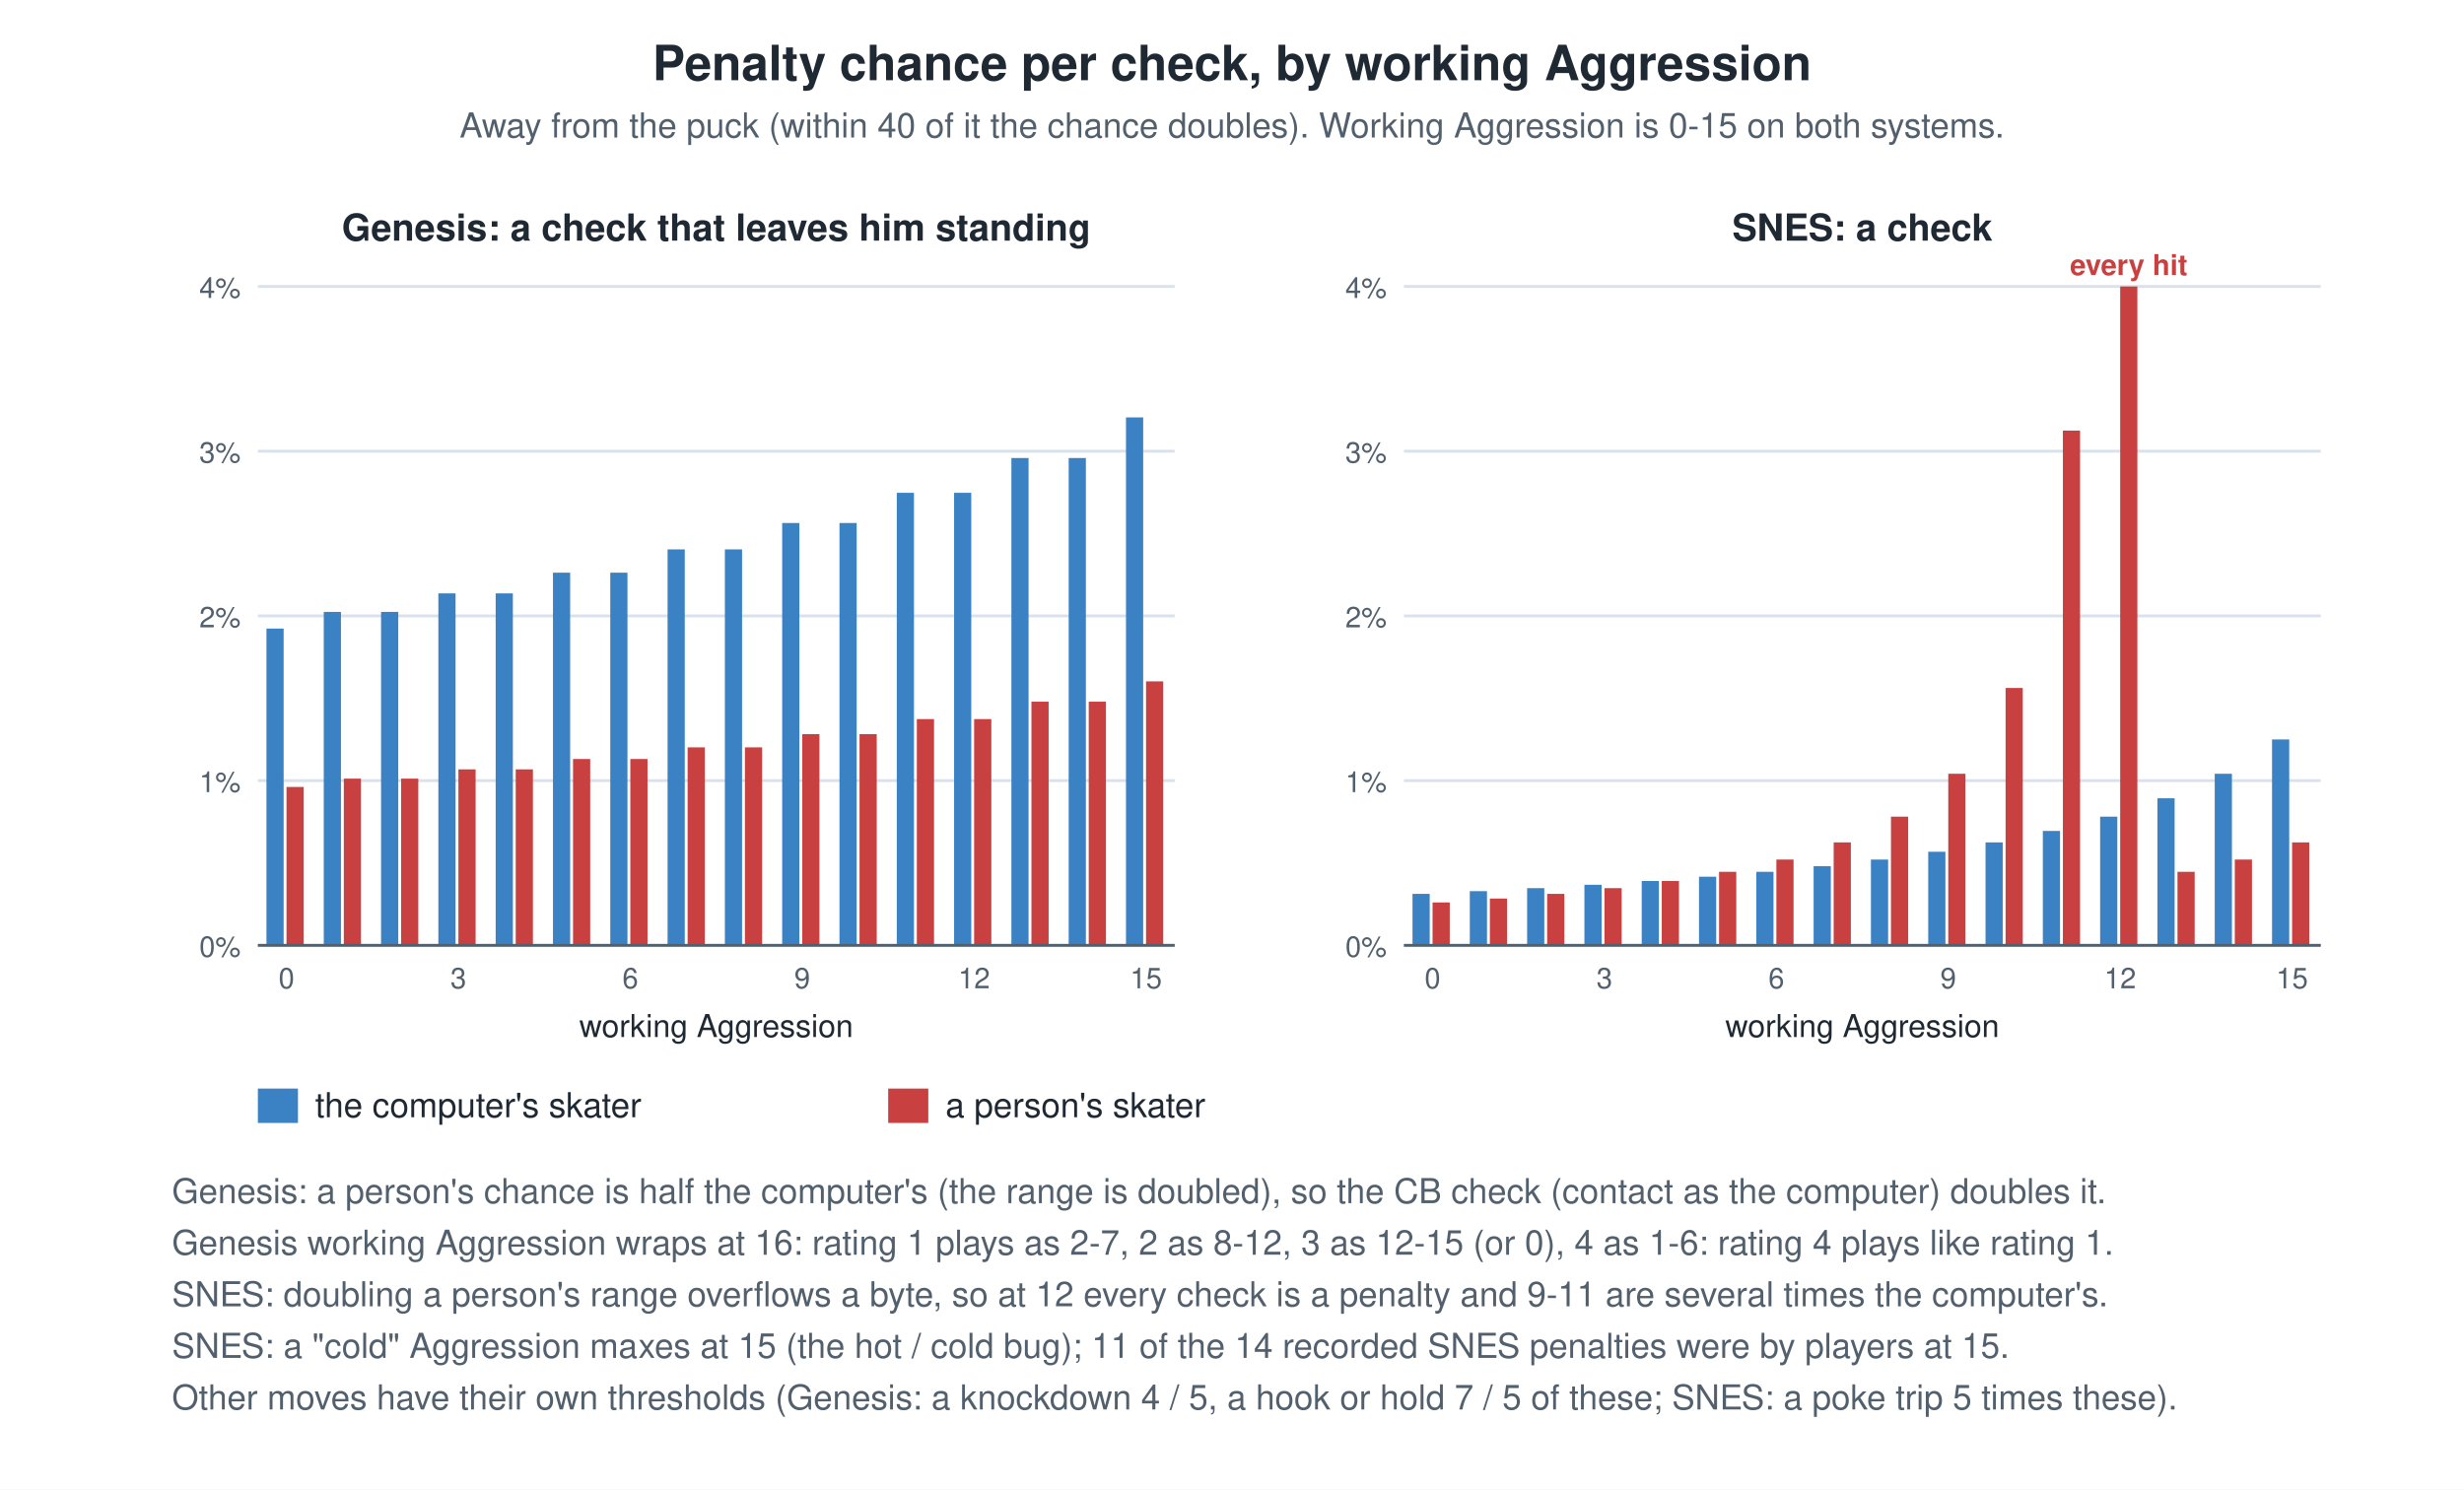
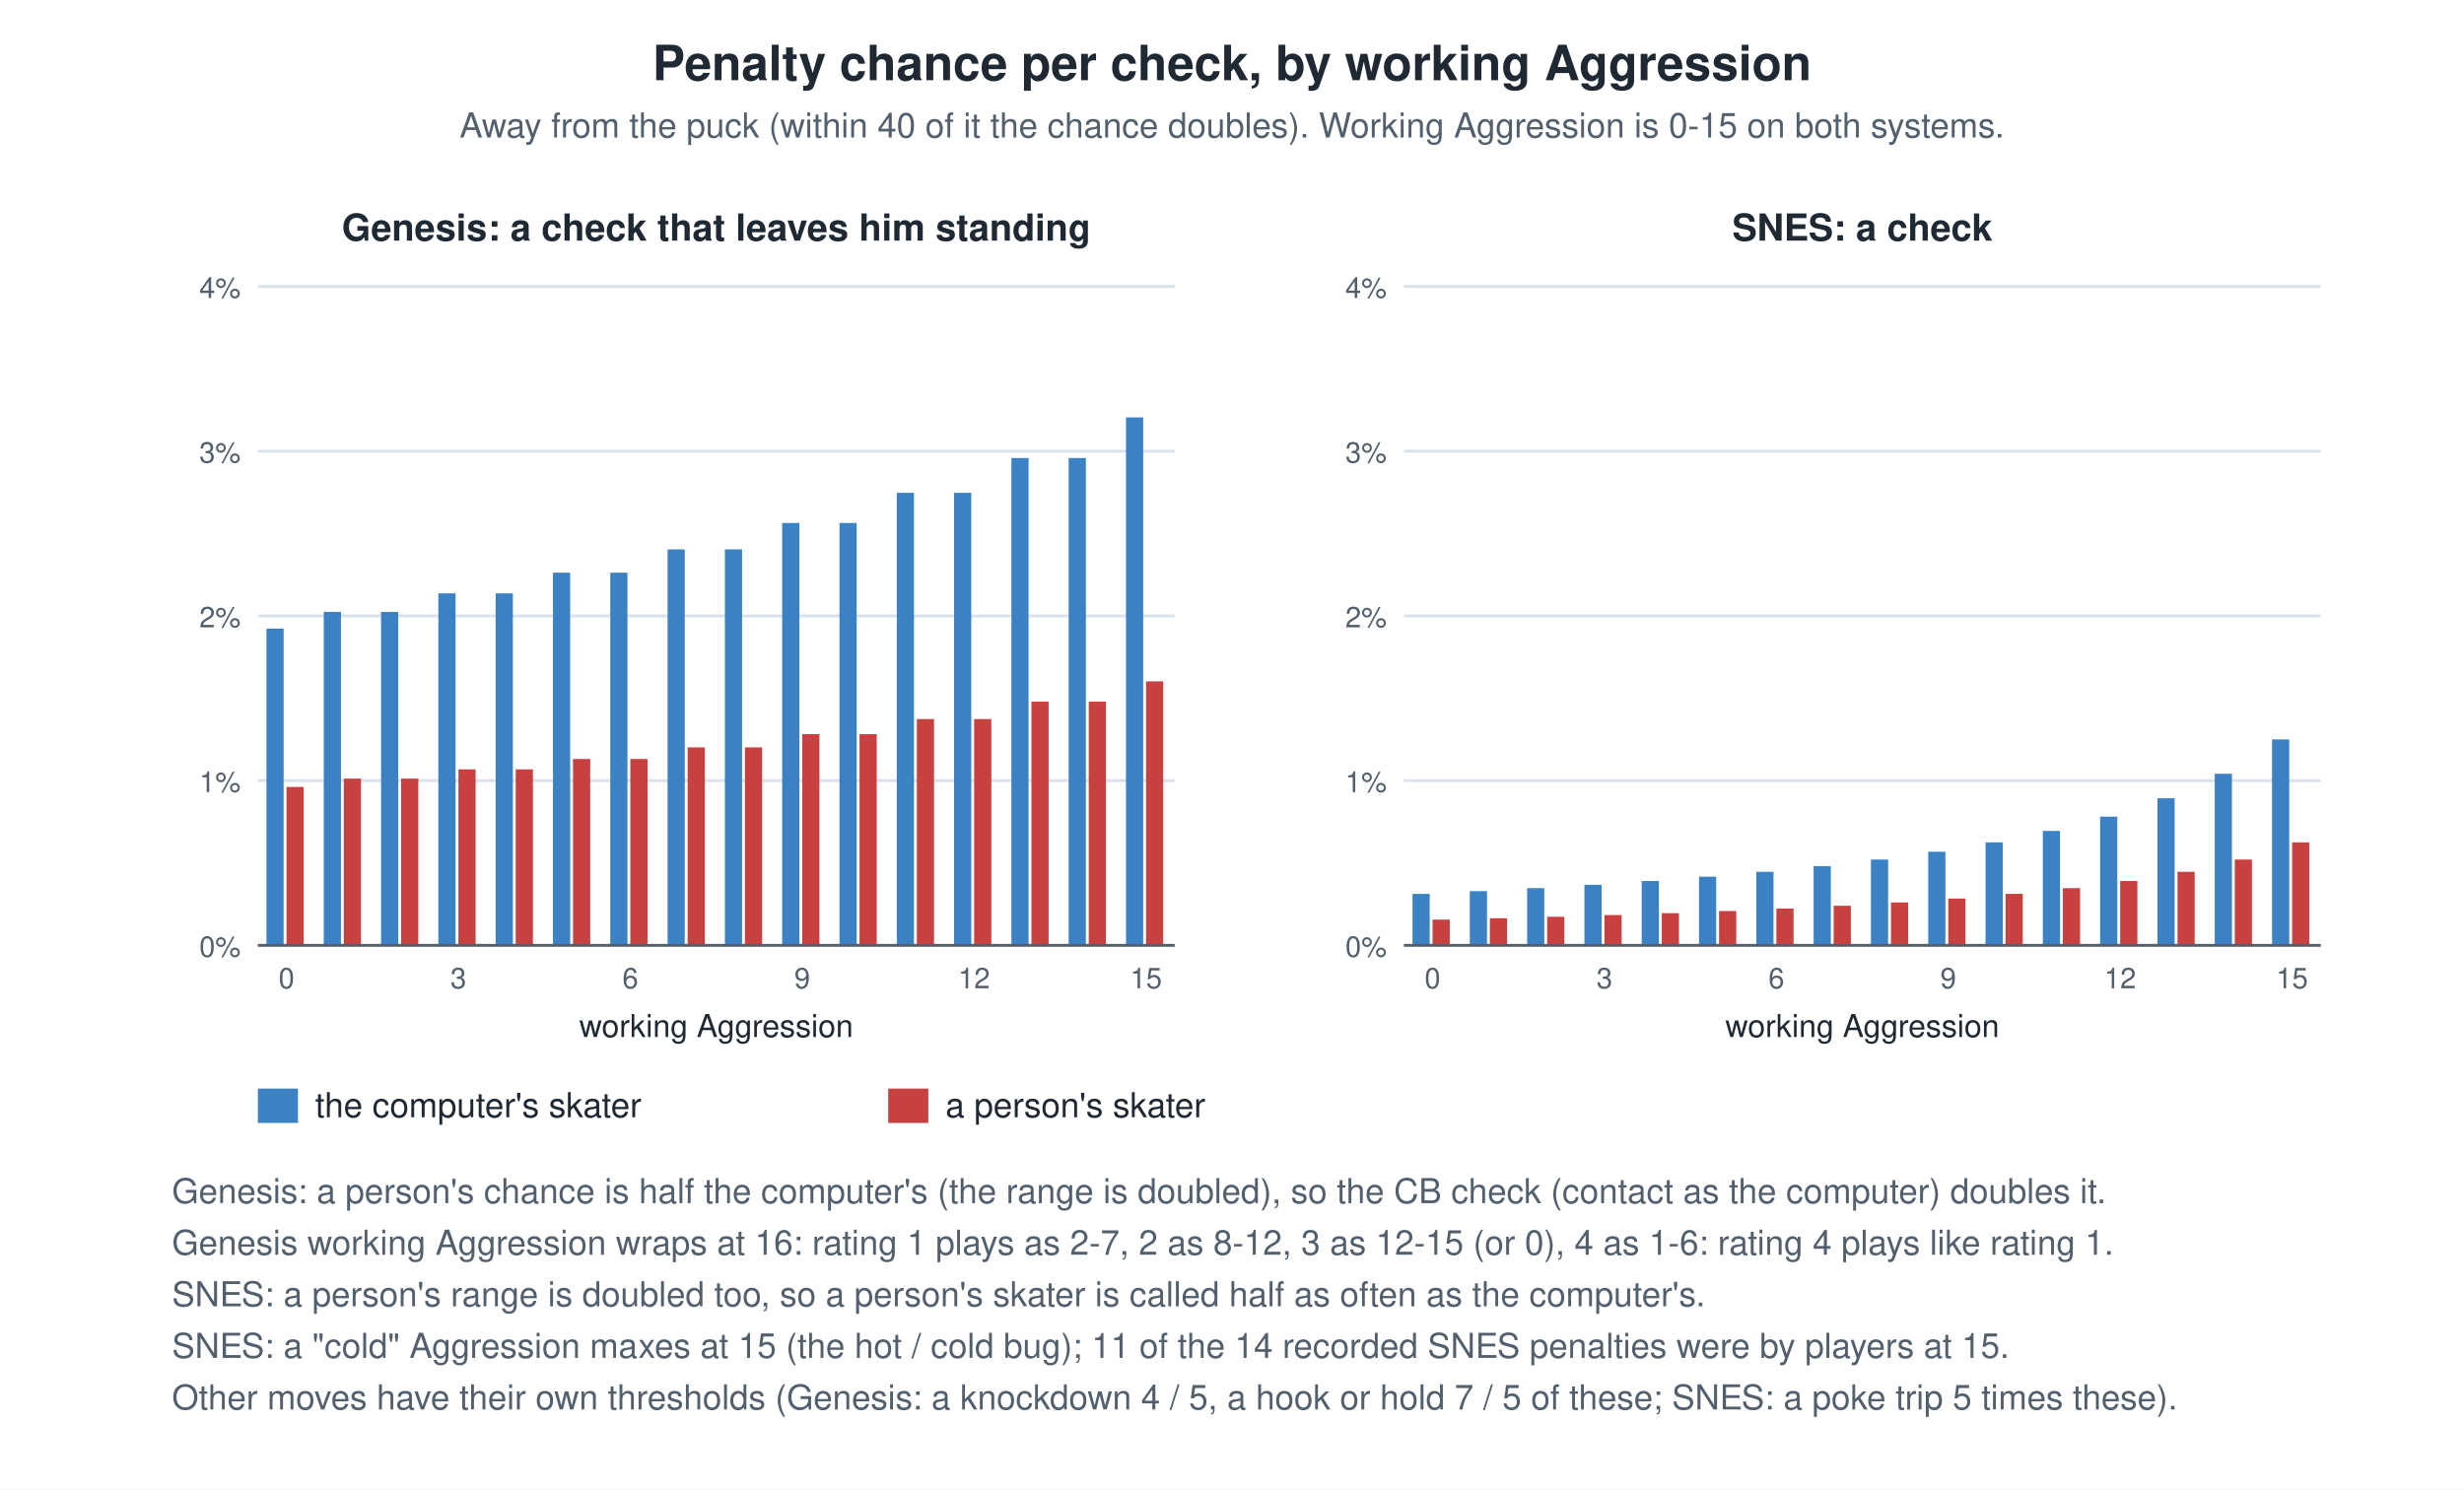
<svg xmlns="http://www.w3.org/2000/svg" width="860" height="520" viewBox="0 0 860 520" font-family="Segoe UI, Helvetica, Arial, sans-serif">
  <rect width="860" height="520" fill="#ffffff" />
  <text x="430.0" y="28.0" font-size="17" fill="#1f2933" text-anchor="middle" font-weight="bold">Penalty chance per check, by working Aggression</text>
  <text x="430.0" y="48.0" font-size="12" fill="#52606d" text-anchor="middle" font-weight="normal">Away from the puck (within 40 of it the chance doubles). Working Aggression is 0-15 on both systems.</text>
  <text x="250.0" y="84.0" font-size="13" fill="#1f2933" text-anchor="middle" font-weight="bold">Genesis: a check that leaves him standing</text>
  <line x1="90.0" y1="330.0" x2="410.0" y2="330.0" stroke="#d9e2ec" stroke-width="1" />
  <text x="84.0" y="334.0" font-size="10" fill="#52606d" text-anchor="end" font-weight="normal">0%</text>
  <line x1="90.0" y1="272.5" x2="410.0" y2="272.5" stroke="#d9e2ec" stroke-width="1" />
  <text x="84.0" y="276.5" font-size="10" fill="#52606d" text-anchor="end" font-weight="normal">1%</text>
  <line x1="90.0" y1="215.0" x2="410.0" y2="215.0" stroke="#d9e2ec" stroke-width="1" />
  <text x="84.0" y="219.0" font-size="10" fill="#52606d" text-anchor="end" font-weight="normal">2%</text>
  <line x1="90.0" y1="157.5" x2="410.0" y2="157.5" stroke="#d9e2ec" stroke-width="1" />
  <text x="84.0" y="161.5" font-size="10" fill="#52606d" text-anchor="end" font-weight="normal">3%</text>
  <line x1="90.0" y1="100.0" x2="410.0" y2="100.0" stroke="#d9e2ec" stroke-width="1" />
  <text x="84.0" y="104.0" font-size="10" fill="#52606d" text-anchor="end" font-weight="normal">4%</text>
  <rect x="93.0" y="219.423" width="6" height="110.577" fill="#3b82c4" />
  <rect x="100.0" y="274.712" width="6" height="55.288" fill="#c94040" />
  <text x="100.0" y="345.0" font-size="10" fill="#52606d" text-anchor="middle" font-weight="normal">0</text>
  <rect x="113.0" y="213.603" width="6" height="116.397" fill="#3b82c4" />
  <rect x="120.0" y="271.802" width="6" height="58.198" fill="#c94040" />
  <rect x="133.0" y="213.603" width="6" height="116.397" fill="#3b82c4" />
  <rect x="140.0" y="271.802" width="6" height="58.198" fill="#c94040" />
  <rect x="153.0" y="207.137" width="6" height="122.863" fill="#3b82c4" />
  <rect x="160.0" y="268.568" width="6" height="61.432" fill="#c94040" />
  <text x="160.0" y="345.0" font-size="10" fill="#52606d" text-anchor="middle" font-weight="normal">3</text>
  <rect x="173.0" y="207.137" width="6" height="122.863" fill="#3b82c4" />
  <rect x="180.0" y="268.568" width="6" height="61.432" fill="#c94040" />
  <rect x="193.0" y="199.91" width="6" height="130.09" fill="#3b82c4" />
  <rect x="200.0" y="264.955" width="6" height="65.045" fill="#c94040" />
  <rect x="213.0" y="199.91" width="6" height="130.09" fill="#3b82c4" />
  <rect x="220.0" y="264.955" width="6" height="65.045" fill="#c94040" />
  <text x="220.0" y="345.0" font-size="10" fill="#52606d" text-anchor="middle" font-weight="normal">6</text>
  <rect x="233.0" y="191.779" width="6" height="138.221" fill="#3b82c4" />
  <rect x="240.0" y="260.889" width="6" height="69.111" fill="#c94040" />
  <rect x="253.0" y="191.779" width="6" height="138.221" fill="#3b82c4" />
  <rect x="260.0" y="260.889" width="6" height="69.111" fill="#c94040" />
  <rect x="273.0" y="182.564" width="6" height="147.436" fill="#3b82c4" />
  <rect x="280.0" y="256.282" width="6" height="73.718" fill="#c94040" />
  <text x="280.0" y="345.0" font-size="10" fill="#52606d" text-anchor="middle" font-weight="normal">9</text>
  <rect x="293.0" y="182.564" width="6" height="147.436" fill="#3b82c4" />
  <rect x="300.0" y="256.282" width="6" height="73.718" fill="#c94040" />
  <rect x="313.0" y="172.033" width="6" height="157.967" fill="#3b82c4" />
  <rect x="320.0" y="251.016" width="6" height="78.984" fill="#c94040" />
  <rect x="333.0" y="172.033" width="6" height="157.967" fill="#3b82c4" />
  <rect x="340.0" y="251.016" width="6" height="78.984" fill="#c94040" />
  <text x="340.0" y="345.0" font-size="10" fill="#52606d" text-anchor="middle" font-weight="normal">12</text>
  <rect x="353.0" y="159.882" width="6" height="170.118" fill="#3b82c4" />
  <rect x="360.0" y="244.941" width="6" height="85.059" fill="#c94040" />
  <rect x="373.0" y="159.882" width="6" height="170.118" fill="#3b82c4" />
  <rect x="380.0" y="244.941" width="6" height="85.059" fill="#c94040" />
  <rect x="393.0" y="145.705" width="6" height="184.295" fill="#3b82c4" />
  <rect x="400.0" y="237.853" width="6" height="92.147" fill="#c94040" />
  <text x="400.0" y="345.0" font-size="10" fill="#52606d" text-anchor="middle" font-weight="normal">15</text>
  <line x1="90.0" y1="330.0" x2="410.0" y2="330.0" stroke="#52606d" stroke-width="1" />
  <text x="250.0" y="362.0" font-size="11" fill="#1f2933" text-anchor="middle" font-weight="normal">working Aggression</text>
  <text x="650.0" y="84.0" font-size="13" fill="#1f2933" text-anchor="middle" font-weight="bold">SNES: a check</text>
  <line x1="490.0" y1="330.0" x2="810.0" y2="330.0" stroke="#d9e2ec" stroke-width="1" />
  <text x="484.0" y="334.0" font-size="10" fill="#52606d" text-anchor="end" font-weight="normal">0%</text>
  <line x1="490.0" y1="272.5" x2="810.0" y2="272.5" stroke="#d9e2ec" stroke-width="1" />
  <text x="484.0" y="276.5" font-size="10" fill="#52606d" text-anchor="end" font-weight="normal">1%</text>
  <line x1="490.0" y1="215.0" x2="810.0" y2="215.0" stroke="#d9e2ec" stroke-width="1" />
  <text x="484.0" y="219.0" font-size="10" fill="#52606d" text-anchor="end" font-weight="normal">2%</text>
  <line x1="490.0" y1="157.5" x2="810.0" y2="157.5" stroke="#d9e2ec" stroke-width="1" />
  <text x="484.0" y="161.5" font-size="10" fill="#52606d" text-anchor="end" font-weight="normal">3%</text>
  <line x1="490.0" y1="100.0" x2="810.0" y2="100.0" stroke="#d9e2ec" stroke-width="1" />
  <text x="484.0" y="104.0" font-size="10" fill="#52606d" text-anchor="end" font-weight="normal">4%</text>
  <rect x="493.0" y="312.031" width="6" height="17.969" fill="#3b82c4" />
-   <rect x="500.0" y="315.026" width="6" height="14.974" fill="#c94040" />
+   <rect x="500.0" y="321.016" width="6" height="8.984" fill="#c94040" />
  <text x="500.0" y="345.0" font-size="10" fill="#52606d" text-anchor="middle" font-weight="normal">0</text>
  <rect x="513.0" y="311.086" width="6" height="18.914" fill="#3b82c4" />
-   <rect x="520.0" y="313.665" width="6" height="16.335" fill="#c94040" />
+   <rect x="520.0" y="320.543" width="6" height="9.457" fill="#c94040" />
  <rect x="533.0" y="310.035" width="6" height="19.965" fill="#3b82c4" />
-   <rect x="540.0" y="312.031" width="6" height="17.969" fill="#c94040" />
+   <rect x="540.0" y="320.017" width="6" height="9.983" fill="#c94040" />
  <rect x="553.0" y="308.86" width="6" height="21.14" fill="#3b82c4" />
-   <rect x="560.0" y="310.035" width="6" height="19.965" fill="#c94040" />
+   <rect x="560.0" y="319.43" width="6" height="10.57" fill="#c94040" />
  <text x="560.0" y="345.0" font-size="10" fill="#52606d" text-anchor="middle" font-weight="normal">3</text>
  <rect x="573.0" y="307.539" width="6" height="22.461" fill="#3b82c4" />
-   <rect x="580.0" y="307.539" width="6" height="22.461" fill="#c94040" />
+   <rect x="580.0" y="318.77" width="6" height="11.23" fill="#c94040" />
  <rect x="593.0" y="306.042" width="6" height="23.958" fill="#3b82c4" />
-   <rect x="600.0" y="304.33" width="6" height="25.67" fill="#c94040" />
+   <rect x="600.0" y="318.021" width="6" height="11.979" fill="#c94040" />
  <rect x="613.0" y="304.33" width="6" height="25.67" fill="#3b82c4" />
-   <rect x="620.0" y="300.052" width="6" height="29.948" fill="#c94040" />
+   <rect x="620.0" y="317.165" width="6" height="12.835" fill="#c94040" />
  <text x="620.0" y="345.0" font-size="10" fill="#52606d" text-anchor="middle" font-weight="normal">6</text>
  <rect x="633.0" y="302.356" width="6" height="27.644" fill="#3b82c4" />
-   <rect x="640.0" y="294.062" width="6" height="35.938" fill="#c94040" />
+   <rect x="640.0" y="316.178" width="6" height="13.822" fill="#c94040" />
  <rect x="653.0" y="300.052" width="6" height="29.948" fill="#3b82c4" />
-   <rect x="660.0" y="285.078" width="6" height="44.922" fill="#c94040" />
+   <rect x="660.0" y="315.026" width="6" height="14.974" fill="#c94040" />
  <rect x="673.0" y="297.33" width="6" height="32.67" fill="#3b82c4" />
-   <rect x="680.0" y="270.104" width="6" height="59.896" fill="#c94040" />
+   <rect x="680.0" y="313.665" width="6" height="16.335" fill="#c94040" />
  <text x="680.0" y="345.0" font-size="10" fill="#52606d" text-anchor="middle" font-weight="normal">9</text>
  <rect x="693.0" y="294.062" width="6" height="35.938" fill="#3b82c4" />
-   <rect x="700.0" y="240.156" width="6" height="89.844" fill="#c94040" />
+   <rect x="700.0" y="312.031" width="6" height="17.969" fill="#c94040" />
  <rect x="713.0" y="290.069" width="6" height="39.931" fill="#3b82c4" />
-   <rect x="720.0" y="150.312" width="6" height="179.688" fill="#c94040" />
+   <rect x="720.0" y="310.035" width="6" height="19.965" fill="#c94040" />
  <rect x="733.0" y="285.078" width="6" height="44.922" fill="#3b82c4" />
-   <rect x="740.0" y="100" width="6" height="230" fill="#c94040" />
-   <text x="743.0" y="96.0" font-size="10" fill="#c94040" text-anchor="middle" font-weight="bold">every hit</text>
+   <rect x="740.0" y="307.539" width="6" height="22.461" fill="#c94040" />
  <text x="740.0" y="345.0" font-size="10" fill="#52606d" text-anchor="middle" font-weight="normal">12</text>
  <rect x="753.0" y="278.661" width="6" height="51.339" fill="#3b82c4" />
  <rect x="760.0" y="304.33" width="6" height="25.67" fill="#c94040" />
  <rect x="773.0" y="270.104" width="6" height="59.896" fill="#3b82c4" />
  <rect x="780.0" y="300.052" width="6" height="29.948" fill="#c94040" />
  <rect x="793.0" y="258.125" width="6" height="71.875" fill="#3b82c4" />
  <rect x="800.0" y="294.062" width="6" height="35.938" fill="#c94040" />
  <text x="800.0" y="345.0" font-size="10" fill="#52606d" text-anchor="middle" font-weight="normal">15</text>
  <line x1="490.0" y1="330.0" x2="810.0" y2="330.0" stroke="#52606d" stroke-width="1" />
  <text x="650.0" y="362.0" font-size="11" fill="#1f2933" text-anchor="middle" font-weight="normal">working Aggression</text>
  <rect x="90" y="380" width="14" height="12" fill="#3b82c4" />
  <text x="110.0" y="390.0" font-size="12" fill="#1f2933" text-anchor="start" font-weight="normal">the computer's skater</text>
  <rect x="310" y="380" width="14" height="12" fill="#c94040" />
  <text x="330.0" y="390.0" font-size="12" fill="#1f2933" text-anchor="start" font-weight="normal">a person's skater</text>
  <text x="60.0" y="420.0" font-size="12" fill="#52606d" text-anchor="start" font-weight="normal">Genesis: a person's chance is half the computer's (the range is doubled), so the CB check (contact as the computer) doubles it.</text>
  <text x="60.0" y="438.0" font-size="12" fill="#52606d" text-anchor="start" font-weight="normal">Genesis working Aggression wraps at 16: rating 1 plays as 2-7, 2 as 8-12, 3 as 12-15 (or 0), 4 as 1-6: rating 4 plays like rating 1.</text>
-   <text x="60.0" y="456.0" font-size="12" fill="#52606d" text-anchor="start" font-weight="normal">SNES: doubling a person's range overflows a byte, so at 12 every check is a penalty and 9-11 are several times the computer's.</text>
+   <text x="60.0" y="456.0" font-size="12" fill="#52606d" text-anchor="start" font-weight="normal">SNES: a person's range is doubled too, so a person's skater is called half as often as the computer's.</text>
  <text x="60.0" y="474.0" font-size="12" fill="#52606d" text-anchor="start" font-weight="normal">SNES: a "cold" Aggression maxes at 15 (the hot / cold bug); 11 of the 14 recorded SNES penalties were by players at 15.</text>
  <text x="60.0" y="492.0" font-size="12" fill="#52606d" text-anchor="start" font-weight="normal">Other moves have their own thresholds (Genesis: a knockdown 4 / 5, a hook or hold 7 / 5 of these; SNES: a poke trip 5 times these).</text>
</svg>
